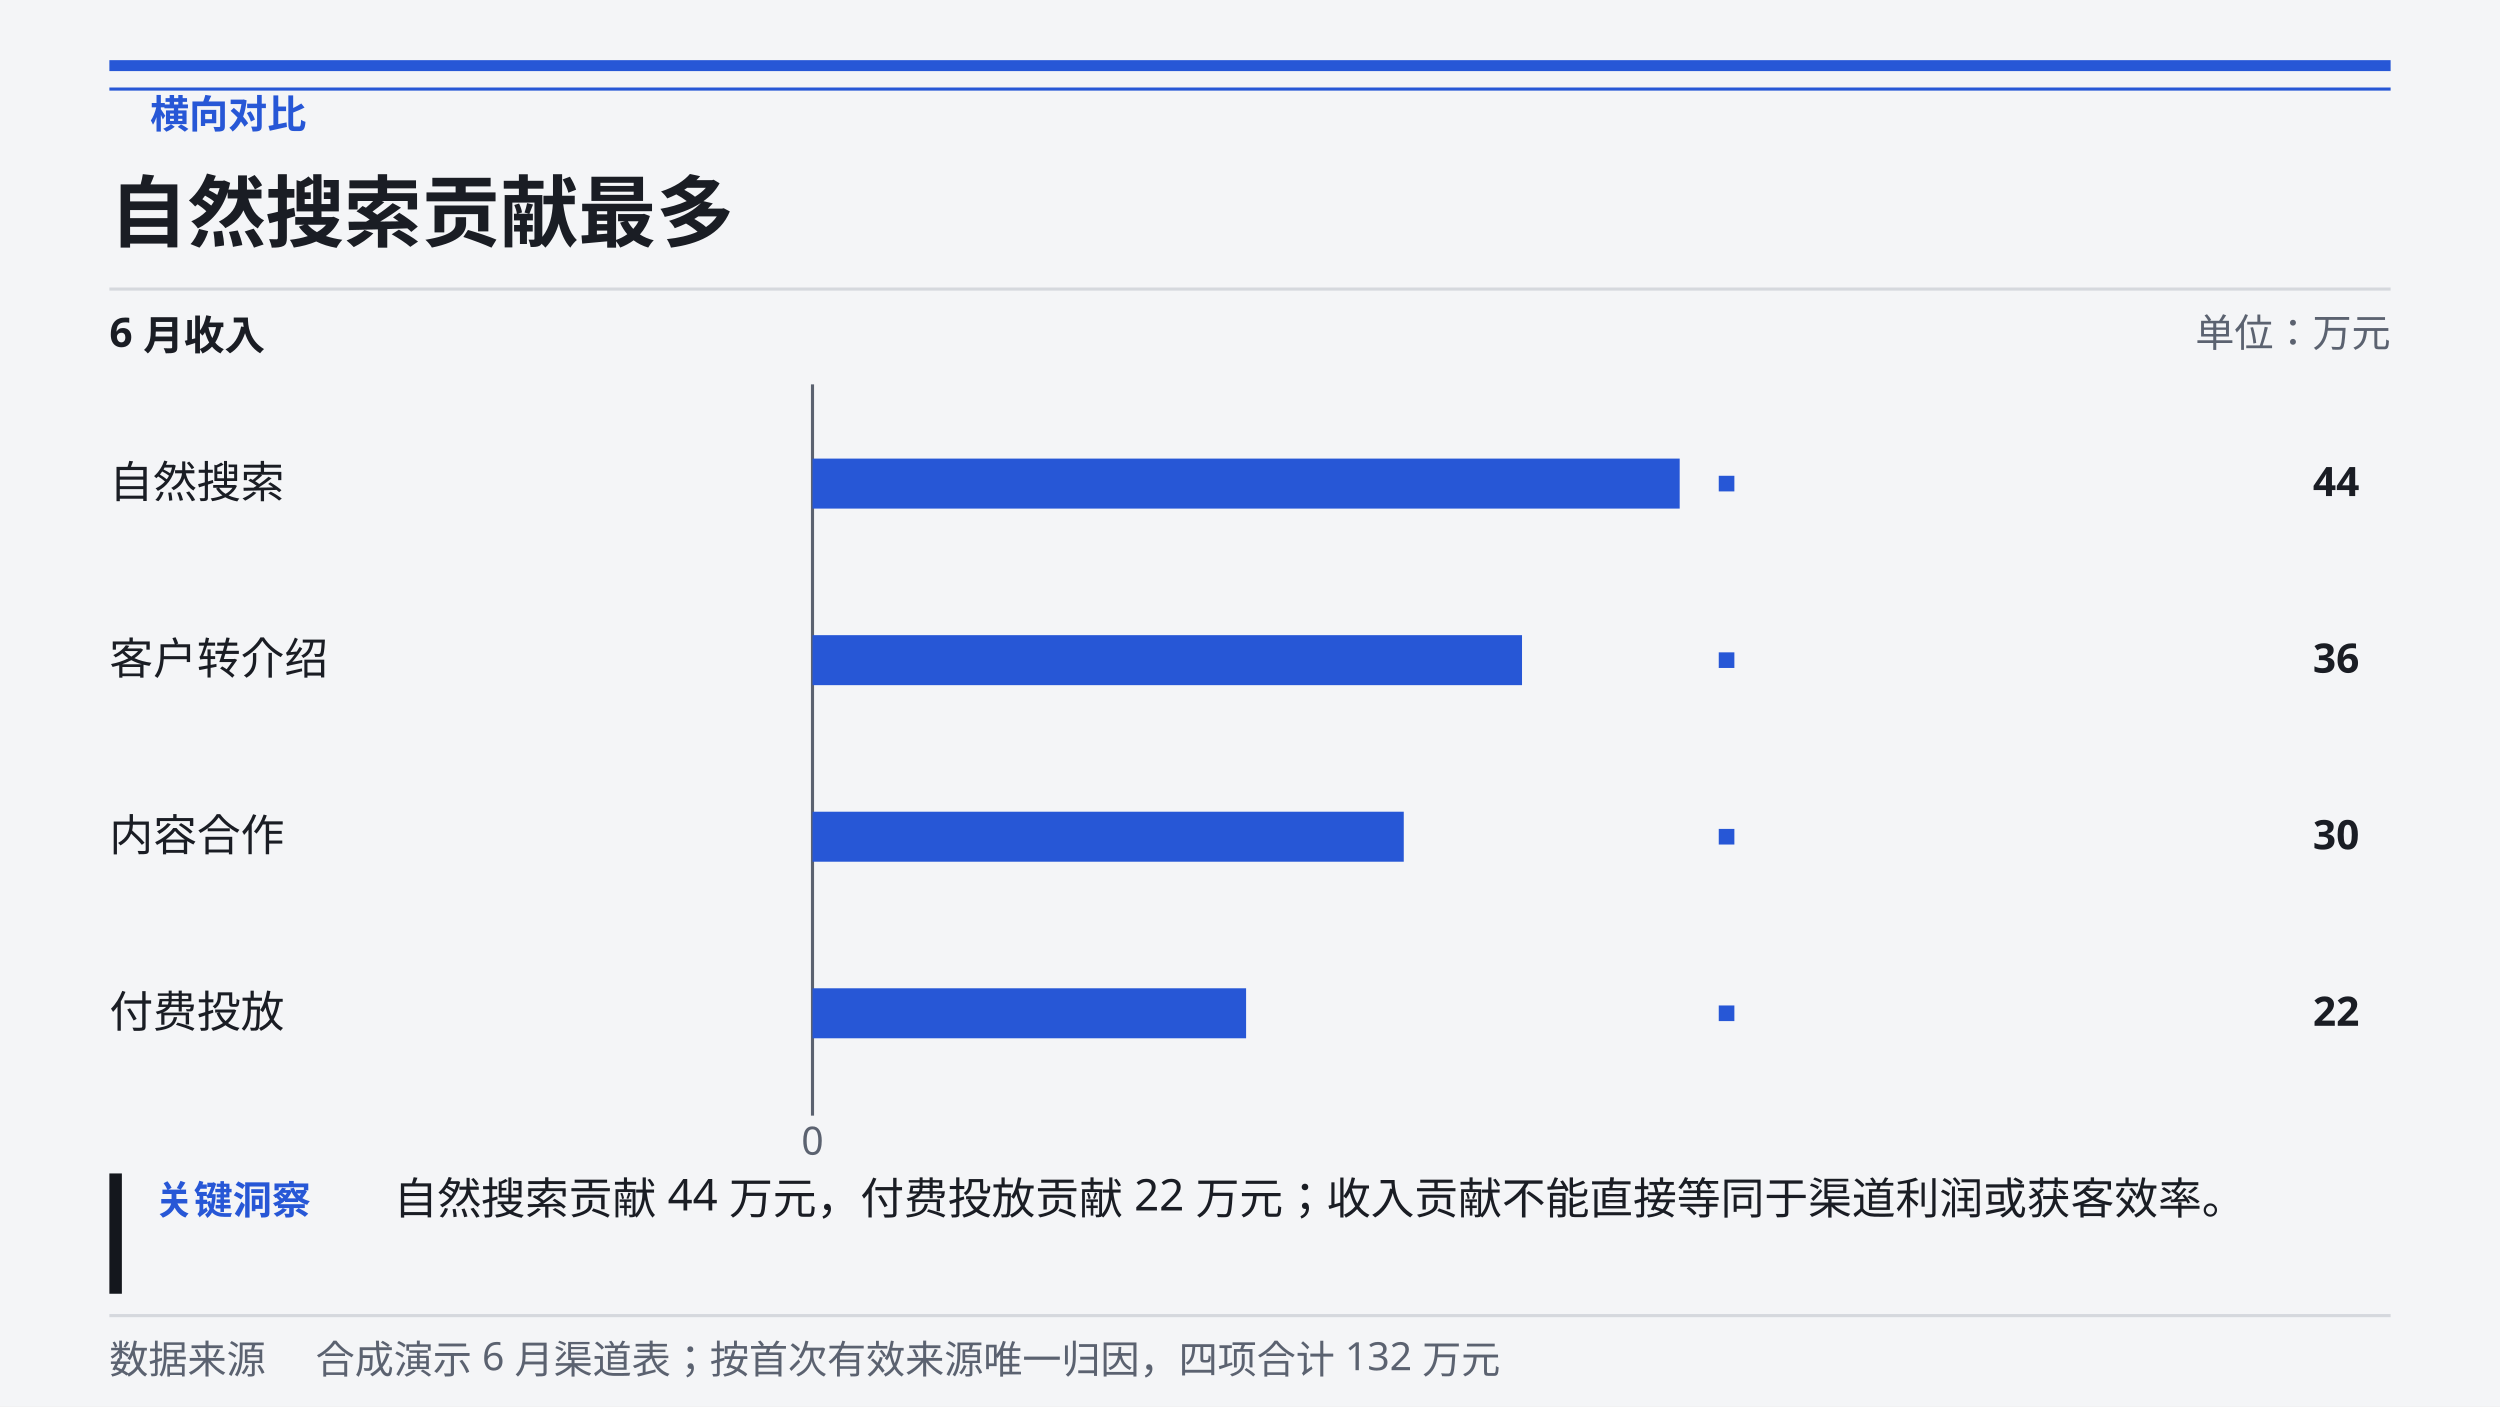
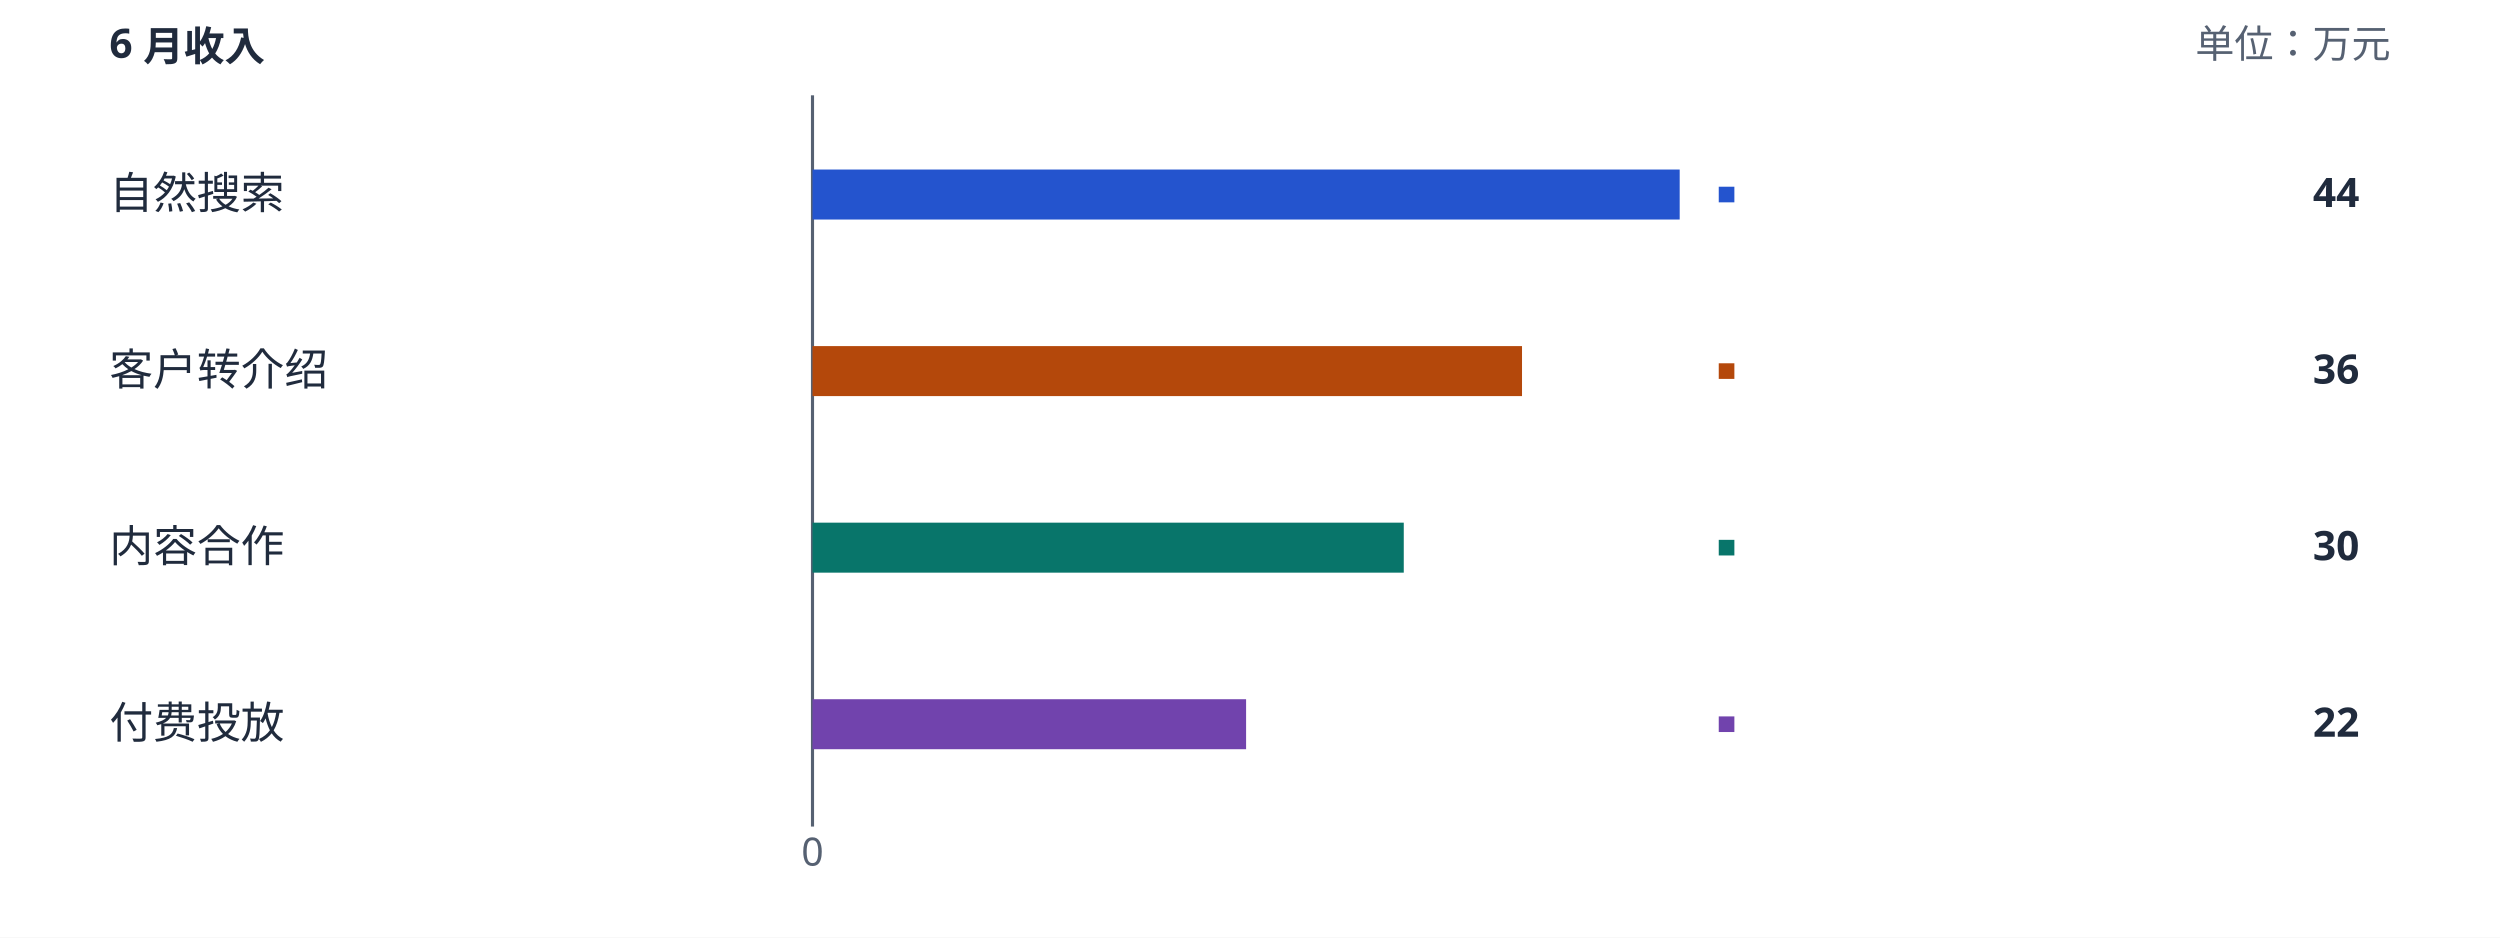
- <svg xmlns="http://www.w3.org/2000/svg" width="1600" height="900" viewBox="0 0 1600 900" font-family="Noto Sans SC, sans-serif">
-   <rect x="0" y="0" width="1600" height="900" fill="#f4f5f7" />
-   <line x1="70" y1="42" x2="1530" y2="42" stroke="#2757d6" stroke-width="7" />
-   <line x1="70" y1="57" x2="1530" y2="57" stroke="#2757d6" stroke-width="2" />
-   <text x="96" y="82" font-size="25" font-weight="700" fill="#2757d6" text-anchor="start">
-     <tspan x="96" dy="0">横向对比</tspan>
-   </text>
-   <text x="70" y="154" font-size="50" font-weight="700" fill="#1a1d24" text-anchor="start">
-     <tspan x="70" dy="0">自然搜索贡献最多</tspan>
-   </text>
-   <line x1="70" y1="185" x2="1530" y2="185" stroke="#d5d8dd" stroke-width="2" />
-   <rect x="70" y="751" width="8" height="77" fill="#14171d" />
-   <text x="99" y="777" font-size="25" font-weight="700" fill="#2757d6" text-anchor="start">
-     <tspan x="99" dy="0">关键洞察</tspan>
-   </text>
-   <text x="252" y="777" font-size="28" font-weight="400" fill="#1a1d24" text-anchor="start">
-     <tspan x="252" dy="0">自然搜索贡献 44 万元，付费投放贡献 22 万元；收入贡献不能直接等同于渠道利润或获客效率。</tspan>
-   </text>
-   <line x1="70" y1="842" x2="1530" y2="842" stroke="#d5d8dd" stroke-width="2" />
-   <text x="70" y="879" font-size="25" font-weight="400" fill="#5b6270" text-anchor="start">
-     <tspan x="70" dy="0">数据来源</tspan>
-   </text>
-   <text x="202" y="879" font-size="25" font-weight="400" fill="#5b6270" text-anchor="start">
-     <tspan x="202" dy="0">合成演示 6 月渠道表；按首次有效来源唯一归因，四项合计 132 万元</tspan>
-   </text>
-   <text x="70" y="222" font-size="26" font-weight="700" fill="#1a1d24" text-anchor="start">
-     <tspan x="70" dy="0">6 月收入</tspan>
-   </text>
-   <text x="1530" y="222" font-size="25" font-weight="400" fill="#5b6270" text-anchor="end">
-     <tspan x="1530" dy="0">单位：万元</tspan>
-   </text>
-   <line x1="520" y1="246" x2="520" y2="714" stroke="#5b6270" stroke-width="2" />
-   <text x="70" y="318.5" font-size="28" font-weight="400" fill="#1a1d24" text-anchor="start">
-     <tspan x="70" dy="0">自然搜索</tspan>
-   </text>
-   <rect x="520" y="293.5" width="555" height="32" fill="#2757d6" />
-   <rect x="1100" y="304.5" width="10" height="10" fill="#2757d6" />
-   <text x="1510" y="317.5" font-size="26" font-weight="700" fill="#1a1d24" text-anchor="end">
-     <tspan x="1510" dy="0">44</tspan>
-   </text>
-   <text x="70" y="431.5" font-size="28" font-weight="400" fill="#1a1d24" text-anchor="start">
-     <tspan x="70" dy="0">客户转介绍</tspan>
-   </text>
-   <rect x="520" y="406.5" width="454.091" height="32" fill="#2757d6" />
-   <rect x="1100" y="417.5" width="10" height="10" fill="#2757d6" />
-   <text x="1510" y="430.5" font-size="26" font-weight="700" fill="#1a1d24" text-anchor="end">
-     <tspan x="1510" dy="0">36</tspan>
-   </text>
-   <text x="70" y="544.5" font-size="28" font-weight="400" fill="#1a1d24" text-anchor="start">
-     <tspan x="70" dy="0">内容合作</tspan>
-   </text>
-   <rect x="520" y="519.5" width="378.409" height="32" fill="#2757d6" />
-   <rect x="1100" y="530.5" width="10" height="10" fill="#2757d6" />
-   <text x="1510" y="543.5" font-size="26" font-weight="700" fill="#1a1d24" text-anchor="end">
-     <tspan x="1510" dy="0">30</tspan>
-   </text>
-   <text x="70" y="657.5" font-size="28" font-weight="400" fill="#1a1d24" text-anchor="start">
-     <tspan x="70" dy="0">付费投放</tspan>
-   </text>
-   <rect x="520" y="632.5" width="277.5" height="32" fill="#2757d6" />
-   <rect x="1100" y="643.5" width="10" height="10" fill="#2757d6" />
-   <text x="1510" y="656.5" font-size="26" font-weight="700" fill="#1a1d24" text-anchor="end">
-     <tspan x="1510" dy="0">22</tspan>
-   </text>
-   <text x="520" y="739" font-size="25" font-weight="400" fill="#5b6270" text-anchor="middle">
-     <tspan x="520" dy="0">0</tspan>
-   </text>
+ <svg xmlns="http://www.w3.org/2000/svg" width="1600" height="600" viewBox="0 0 1600 600" font-family="Noto Sans SC, sans-serif">
+   <rect x="0" y="0" width="1600" height="600" fill="#FFFFFF" />
+   <g transform="translate(0 -185)">
+     <text x="70" y="222" font-size="26" font-weight="700" fill="#202B3D" text-anchor="start">
+       <tspan x="70" dy="0">6 月收入</tspan>
+     </text>
+     <text x="1530" y="222" font-size="25" font-weight="400" fill="#566172" text-anchor="end">
+       <tspan x="1530" dy="0">单位：万元</tspan>
+     </text>
+     <line x1="520" y1="246" x2="520" y2="714" stroke="#566172" stroke-width="2" />
+     <text x="70" y="318.5" font-size="28" font-weight="400" fill="#202B3D" text-anchor="start">
+       <tspan x="70" dy="0">自然搜索</tspan>
+     </text>
+     <rect x="520" y="293.5" width="555" height="32" fill="#2454CE" id="data-bar-0-0" />
+     <rect x="1100" y="304.5" width="10" height="10" fill="#2454CE" />
+     <text x="1510" y="317.5" font-size="26" font-weight="700" fill="#202B3D" text-anchor="end">
+       <tspan x="1510" dy="0">44</tspan>
+     </text>
+     <text x="70" y="431.5" font-size="28" font-weight="400" fill="#202B3D" text-anchor="start">
+       <tspan x="70" dy="0">客户转介绍</tspan>
+     </text>
+     <rect x="520" y="406.5" width="454.091" height="32" fill="#B4480B" id="data-bar-1-0" />
+     <rect x="1100" y="417.5" width="10" height="10" fill="#B4480B" />
+     <text x="1510" y="430.5" font-size="26" font-weight="700" fill="#202B3D" text-anchor="end">
+       <tspan x="1510" dy="0">36</tspan>
+     </text>
+     <text x="70" y="544.5" font-size="28" font-weight="400" fill="#202B3D" text-anchor="start">
+       <tspan x="70" dy="0">内容合作</tspan>
+     </text>
+     <rect x="520" y="519.5" width="378.409" height="32" fill="#08756A" id="data-bar-2-0" />
+     <rect x="1100" y="530.5" width="10" height="10" fill="#08756A" />
+     <text x="1510" y="543.5" font-size="26" font-weight="700" fill="#202B3D" text-anchor="end">
+       <tspan x="1510" dy="0">30</tspan>
+     </text>
+     <text x="70" y="657.5" font-size="28" font-weight="400" fill="#202B3D" text-anchor="start">
+       <tspan x="70" dy="0">付费投放</tspan>
+     </text>
+     <rect x="520" y="632.5" width="277.5" height="32" fill="#7143AD" id="data-bar-3-0" />
+     <rect x="1100" y="643.5" width="10" height="10" fill="#7143AD" />
+     <text x="1510" y="656.5" font-size="26" font-weight="700" fill="#202B3D" text-anchor="end">
+       <tspan x="1510" dy="0">22</tspan>
+     </text>
+     <text x="520" y="739" font-size="25" font-weight="400" fill="#566172" text-anchor="middle">
+       <tspan x="520" dy="0">0</tspan>
+     </text>
+   </g>
</svg>
